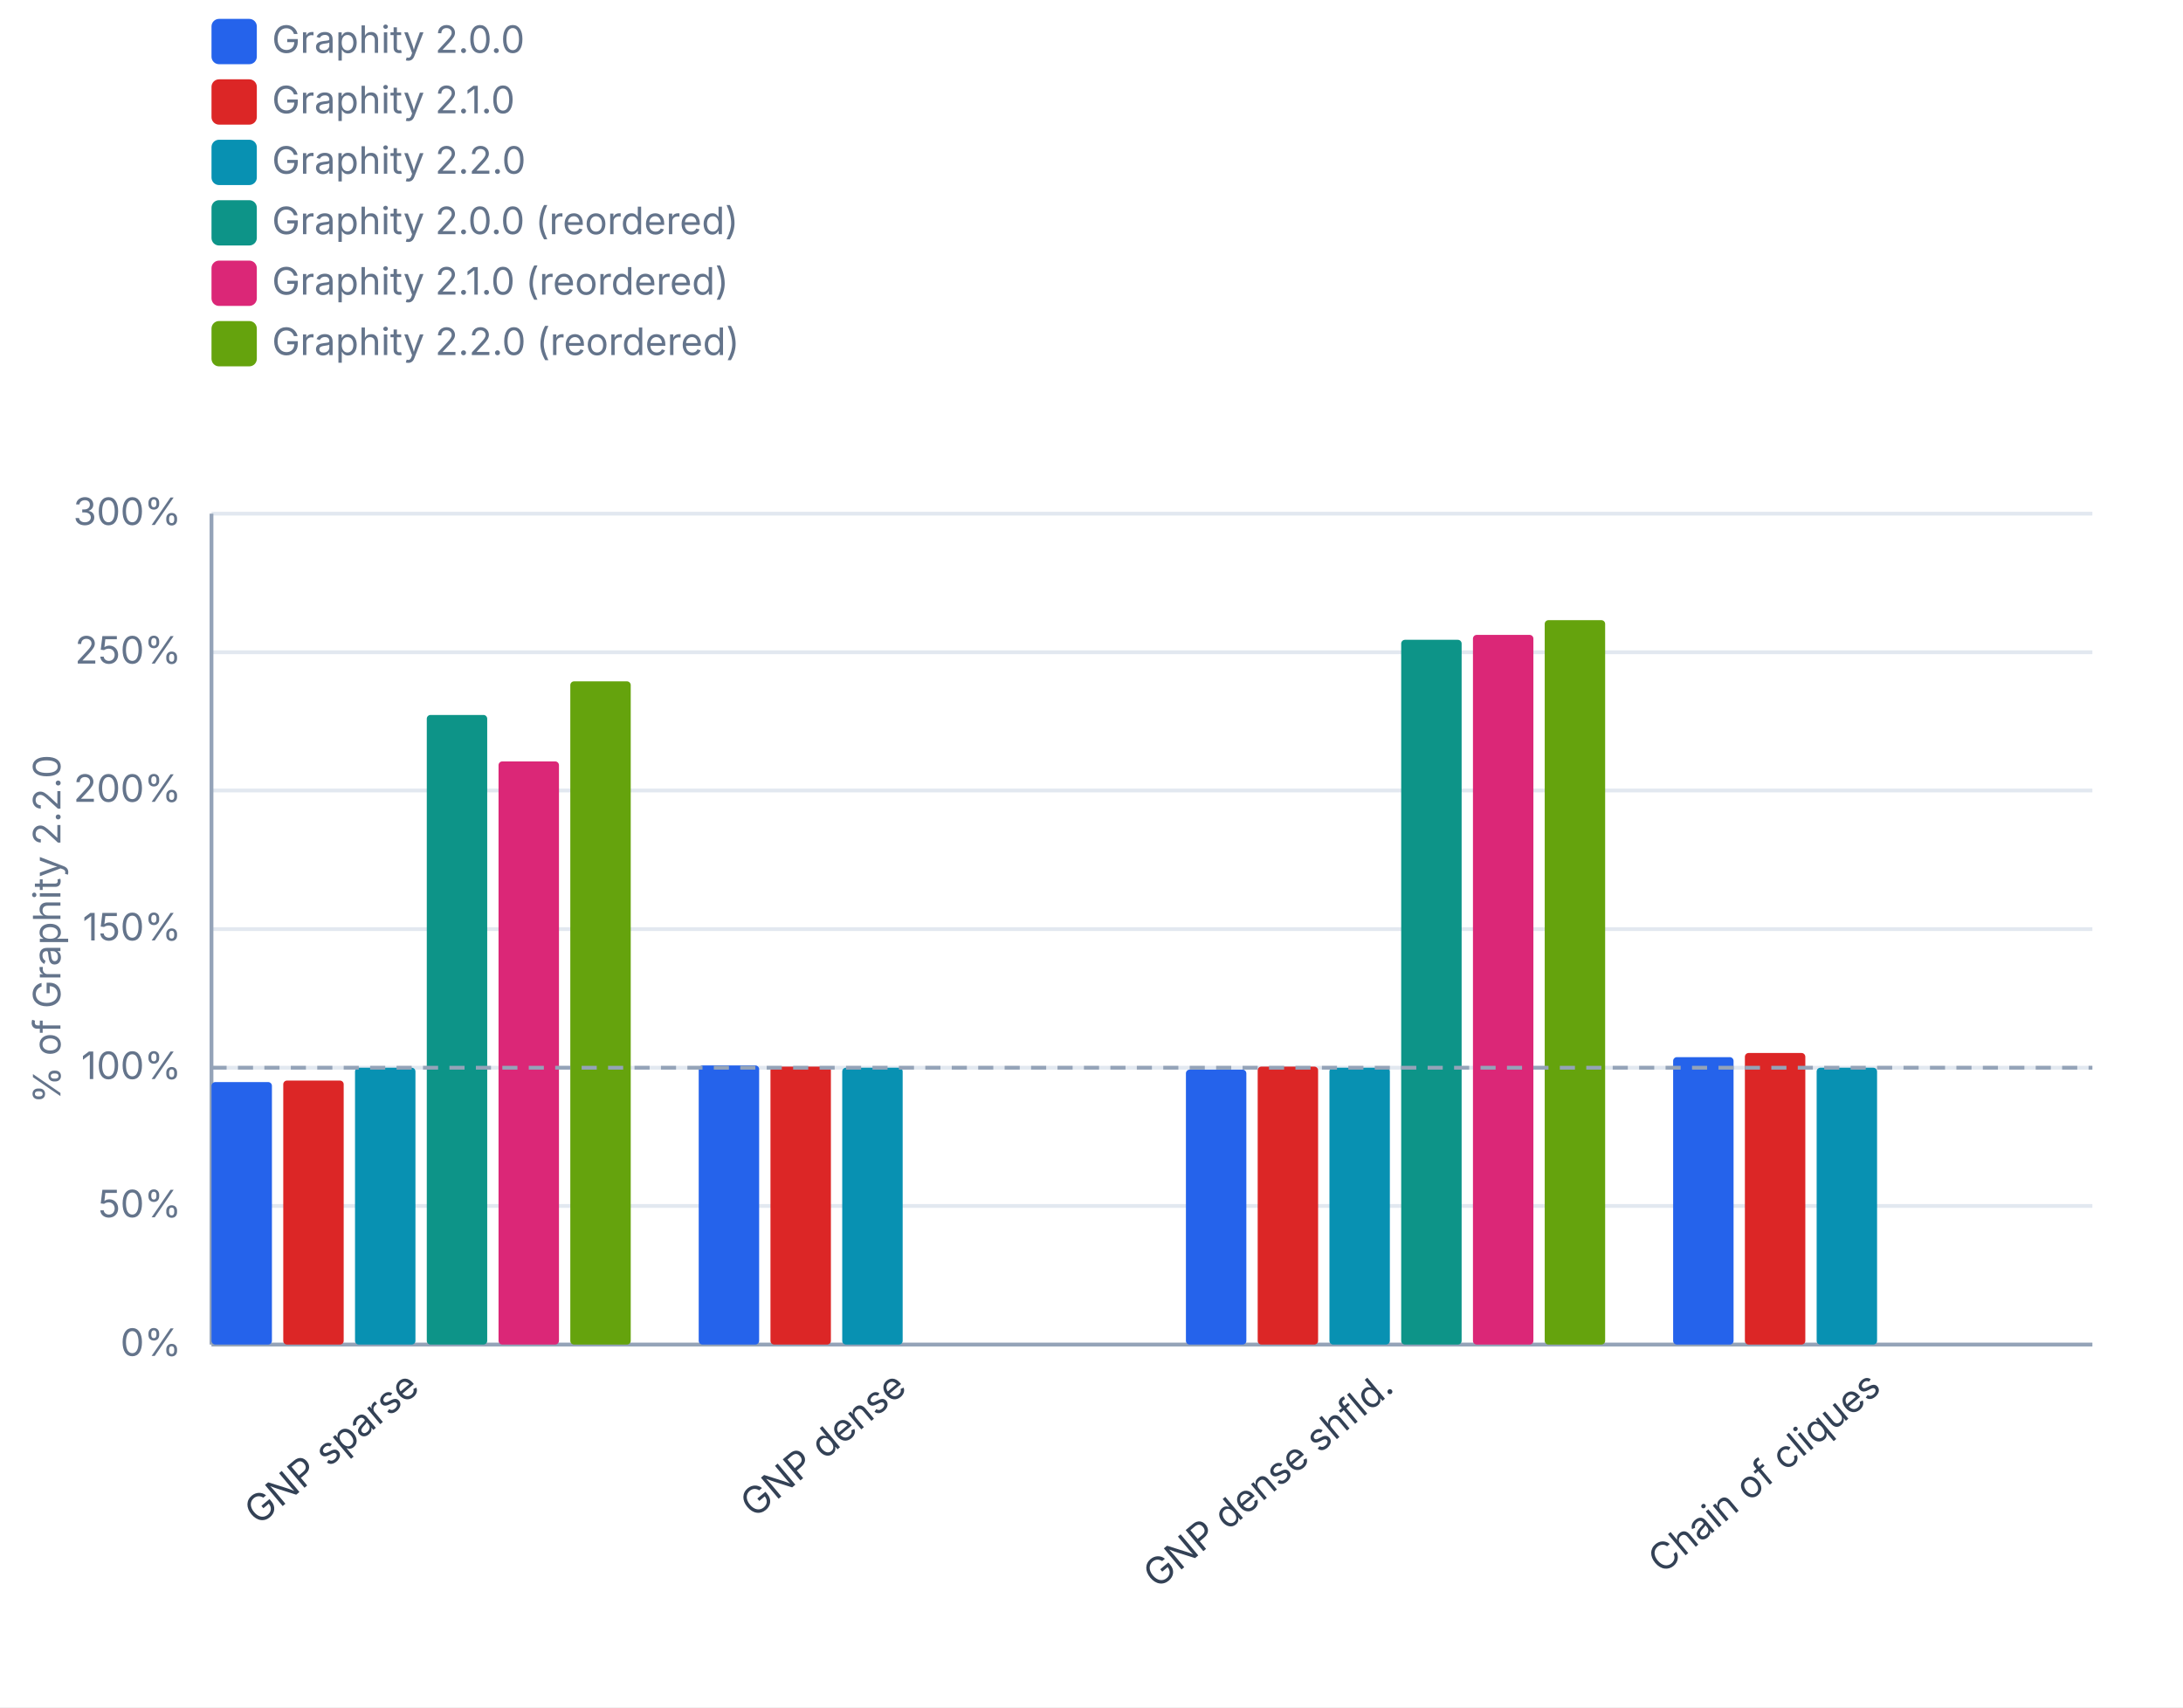
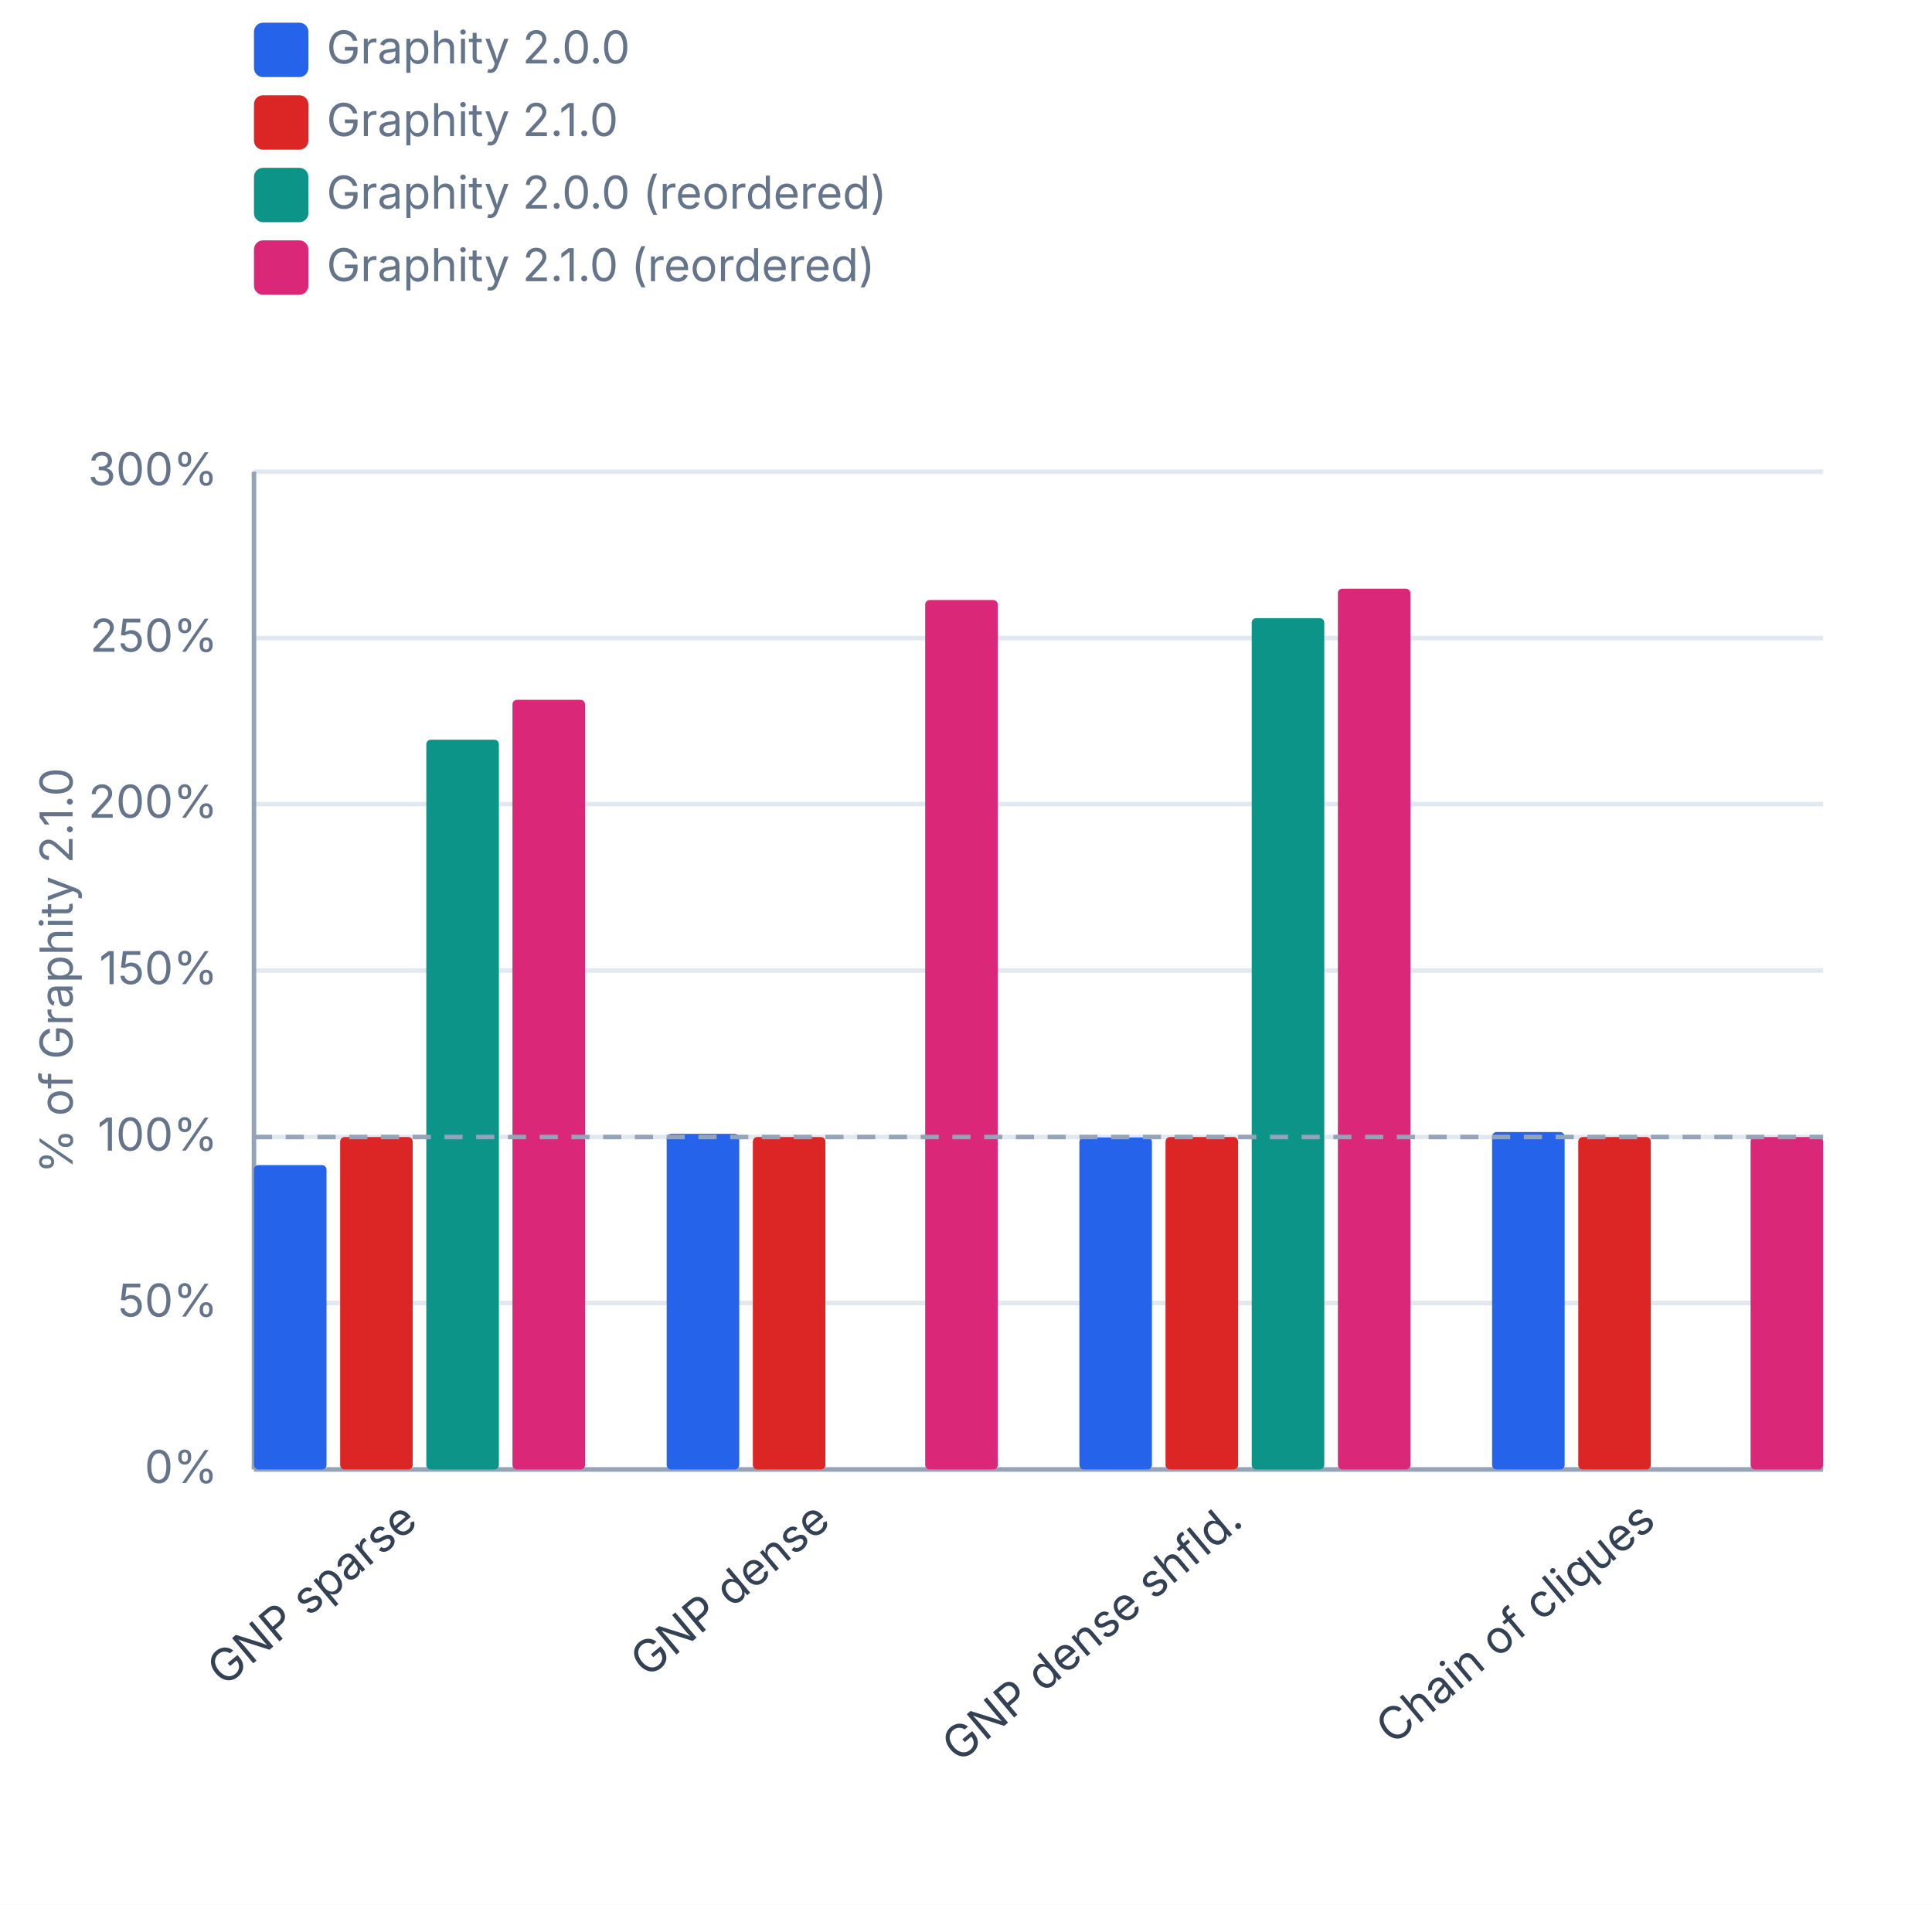
- <svg xmlns="http://www.w3.org/2000/svg" width="578" height="452" viewBox="0 0 578 452" role="img">
+ <svg xmlns="http://www.w3.org/2000/svg" width="426" height="420" viewBox="0 0 426 420" role="img">
  <style>text{font-family:ui-sans-serif,system-ui,-apple-system,Segoe UI,sans-serif;font-size:11px;fill:#334155}.axis{stroke:#94a3b8;stroke-width:1;fill:none}.grid{stroke:#e2e8f0;stroke-width:1}.ylabel{fill:#64748b;font-size:10px}.tick{fill:#64748b;font-size:10px}.xlabel{font-size:10px}</style>
-   <rect x="0" y="0" width="578" height="452" fill="#ffffff" />
+   <rect x="0" y="0" width="426" height="420" fill="#ffffff" />
  <rect x="56" y="5" width="12" height="12" rx="2" fill="#2563eb" />
  <text x="72" y="14" class="tick">Graphity 2.0.0</text>
  <rect x="56" y="21" width="12" height="12" rx="2" fill="#dc2626" />
  <text x="72" y="30" class="tick">Graphity 2.1.0</text>
-   <rect x="56" y="37" width="12" height="12" rx="2" fill="#0891b2" />
-   <text x="72" y="46" class="tick">Graphity 2.2.0</text>
-   <rect x="56" y="53" width="12" height="12" rx="2" fill="#0d9488" />
-   <text x="72" y="62" class="tick">Graphity 2.0.0 (reordered)</text>
-   <rect x="56" y="69" width="12" height="12" rx="2" fill="#db2777" />
-   <text x="72" y="78" class="tick">Graphity 2.1.0 (reordered)</text>
-   <rect x="56" y="85" width="12" height="12" rx="2" fill="#65a30d" />
-   <text x="72" y="94" class="tick">Graphity 2.2.0 (reordered)</text>
-   <line class="grid" x1="56" y1="356.0" x2="554" y2="356.0" />
-   <text class="tick" x="48" y="359.0" text-anchor="end">0%</text>
-   <line class="grid" x1="56" y1="319.3" x2="554" y2="319.3" />
-   <text class="tick" x="48" y="322.3" text-anchor="end">50%</text>
-   <line class="grid" x1="56" y1="282.7" x2="554" y2="282.7" />
-   <text class="tick" x="48" y="285.7" text-anchor="end">100%</text>
-   <line class="grid" x1="56" y1="246.0" x2="554" y2="246.0" />
-   <text class="tick" x="48" y="249.0" text-anchor="end">150%</text>
-   <line class="grid" x1="56" y1="209.3" x2="554" y2="209.3" />
-   <text class="tick" x="48" y="212.3" text-anchor="end">200%</text>
-   <line class="grid" x1="56" y1="172.7" x2="554" y2="172.7" />
-   <text class="tick" x="48" y="175.7" text-anchor="end">250%</text>
-   <line class="grid" x1="56" y1="136.0" x2="554" y2="136.0" />
-   <text class="tick" x="48" y="139.0" text-anchor="end">300%</text>
-   <line class="axis" x1="56" y1="136" x2="56" y2="356" />
-   <line class="axis" x1="56" y1="356" x2="554" y2="356" />
-   <text class="ylabel" x="16" y="246.0" text-anchor="middle" transform="rotate(-90 16 246.0)">% of Graphity 2.2.0</text>
-   <text class="xlabel" x="111.5" y="368.0" text-anchor="end" transform="rotate(-40 111.5 368.0)">GNP sparse</text>
-   <rect x="56.0" y="286.5" width="16" height="69.5" fill="#2563eb" rx="1" />
-   <rect x="75.0" y="286.1" width="16" height="69.9" fill="#dc2626" rx="1" />
-   <rect x="94.0" y="282.7" width="16" height="73.3" fill="#0891b2" rx="1" />
-   <rect x="113.0" y="189.3" width="16" height="166.7" fill="#0d9488" rx="1" />
-   <rect x="132.0" y="201.6" width="16" height="154.4" fill="#db2777" rx="1" />
-   <rect x="151.0" y="180.4" width="16" height="175.6" fill="#65a30d" rx="1" />
-   <text class="xlabel" x="240.5" y="368.0" text-anchor="end" transform="rotate(-40 240.5 368.0)">GNP dense</text>
-   <rect x="185.0" y="282.1" width="16" height="73.9" fill="#2563eb" rx="1" />
-   <rect x="204.0" y="282.4" width="16" height="73.6" fill="#dc2626" rx="1" />
-   <rect x="223.0" y="282.7" width="16" height="73.3" fill="#0891b2" rx="1" />
-   <text class="xlabel" x="369.5" y="368.0" text-anchor="end" transform="rotate(-40 369.5 368.0)">GNP dense shfld.</text>
-   <rect x="314.0" y="283.2" width="16" height="72.8" fill="#2563eb" rx="1" />
-   <rect x="333.0" y="282.4" width="16" height="73.6" fill="#dc2626" rx="1" />
-   <rect x="352.0" y="282.7" width="16" height="73.3" fill="#0891b2" rx="1" />
-   <rect x="371.0" y="169.4" width="16" height="186.6" fill="#0d9488" rx="1" />
-   <rect x="390.0" y="168.1" width="16" height="187.9" fill="#db2777" rx="1" />
-   <rect x="409.0" y="164.2" width="16" height="191.8" fill="#65a30d" rx="1" />
-   <text class="xlabel" x="498.5" y="368.0" text-anchor="end" transform="rotate(-40 498.5 368.0)">Chain of cliques</text>
-   <rect x="443.0" y="279.9" width="16" height="76.1" fill="#2563eb" rx="1" />
-   <rect x="462.0" y="278.8" width="16" height="77.2" fill="#dc2626" rx="1" />
-   <rect x="481.0" y="282.7" width="16" height="73.3" fill="#0891b2" rx="1" />
-   <line x1="56" y1="282.7" x2="554" y2="282.7" stroke="#94a3b8" stroke-width="1" stroke-dasharray="4 3" />
+   <rect x="56" y="37" width="12" height="12" rx="2" fill="#0d9488" />
+   <text x="72" y="46" class="tick">Graphity 2.0.0 (reordered)</text>
+   <rect x="56" y="53" width="12" height="12" rx="2" fill="#db2777" />
+   <text x="72" y="62" class="tick">Graphity 2.1.0 (reordered)</text>
+   <line class="grid" x1="56" y1="324.0" x2="402" y2="324.0" />
+   <text class="tick" x="48" y="327.0" text-anchor="end">0%</text>
+   <line class="grid" x1="56" y1="287.3" x2="402" y2="287.3" />
+   <text class="tick" x="48" y="290.3" text-anchor="end">50%</text>
+   <line class="grid" x1="56" y1="250.7" x2="402" y2="250.7" />
+   <text class="tick" x="48" y="253.7" text-anchor="end">100%</text>
+   <line class="grid" x1="56" y1="214.0" x2="402" y2="214.0" />
+   <text class="tick" x="48" y="217.0" text-anchor="end">150%</text>
+   <line class="grid" x1="56" y1="177.3" x2="402" y2="177.3" />
+   <text class="tick" x="48" y="180.3" text-anchor="end">200%</text>
+   <line class="grid" x1="56" y1="140.7" x2="402" y2="140.7" />
+   <text class="tick" x="48" y="143.7" text-anchor="end">250%</text>
+   <line class="grid" x1="56" y1="104.0" x2="402" y2="104.0" />
+   <text class="tick" x="48" y="107.0" text-anchor="end">300%</text>
+   <line class="axis" x1="56" y1="104" x2="56" y2="324" />
+   <line class="axis" x1="56" y1="324" x2="402" y2="324" />
+   <text class="ylabel" x="16" y="214.0" text-anchor="middle" transform="rotate(-90 16 214.0)">% of Graphity 2.1.0</text>
+   <text class="xlabel" x="92.5" y="336.0" text-anchor="end" transform="rotate(-40 92.5 336.0)">GNP sparse</text>
+   <rect x="56.0" y="256.9" width="16" height="67.1" fill="#2563eb" rx="1" />
+   <rect x="75.0" y="250.7" width="16" height="73.3" fill="#dc2626" rx="1" />
+   <rect x="94.0" y="163.1" width="16" height="160.9" fill="#0d9488" rx="1" />
+   <rect x="113.0" y="154.3" width="16" height="169.7" fill="#db2777" rx="1" />
+   <text class="xlabel" x="183.5" y="336.0" text-anchor="end" transform="rotate(-40 183.5 336.0)">GNP dense</text>
+   <rect x="147.0" y="250.0" width="16" height="74.0" fill="#2563eb" rx="1" />
+   <rect x="166.0" y="250.7" width="16" height="73.3" fill="#dc2626" rx="1" />
+   <rect x="204.0" y="132.3" width="16" height="191.7" fill="#db2777" rx="1" />
+   <text class="xlabel" x="274.5" y="336.0" text-anchor="end" transform="rotate(-40 274.5 336.0)">GNP dense shfld.</text>
+   <rect x="238.0" y="250.8" width="16" height="73.2" fill="#2563eb" rx="1" />
+   <rect x="257.0" y="250.7" width="16" height="73.3" fill="#dc2626" rx="1" />
+   <rect x="276.0" y="136.3" width="16" height="187.7" fill="#0d9488" rx="1" />
+   <rect x="295.0" y="129.8" width="16" height="194.2" fill="#db2777" rx="1" />
+   <text class="xlabel" x="365.5" y="336.0" text-anchor="end" transform="rotate(-40 365.5 336.0)">Chain of cliques</text>
+   <rect x="329.0" y="249.6" width="16" height="74.4" fill="#2563eb" rx="1" />
+   <rect x="348.0" y="250.7" width="16" height="73.3" fill="#dc2626" rx="1" />
+   <rect x="386.0" y="250.7" width="16" height="73.3" fill="#db2777" rx="1" />
+   <line x1="56" y1="250.7" x2="402" y2="250.7" stroke="#94a3b8" stroke-width="1" stroke-dasharray="4 3" />
</svg>
